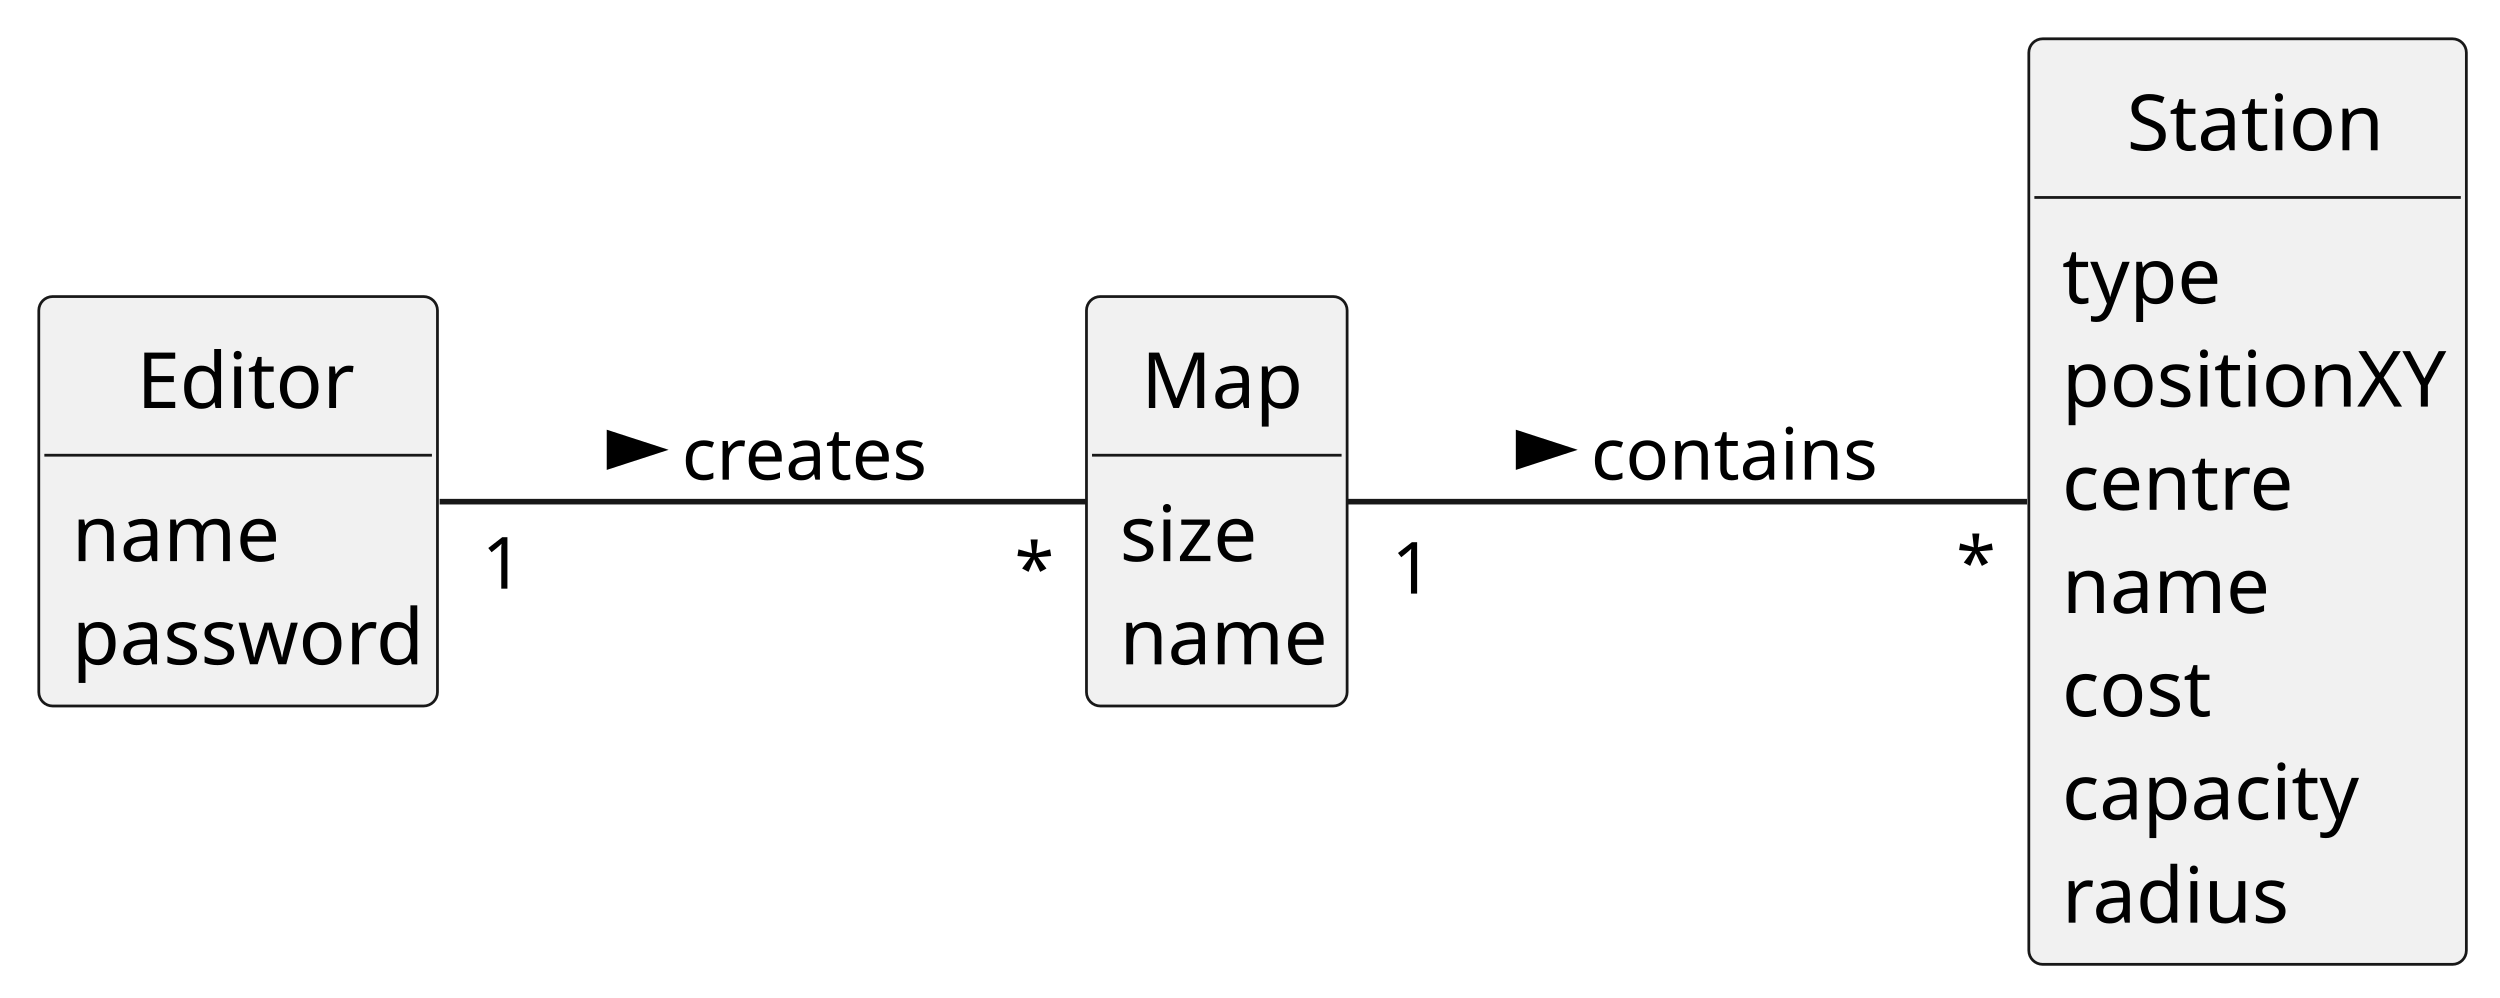
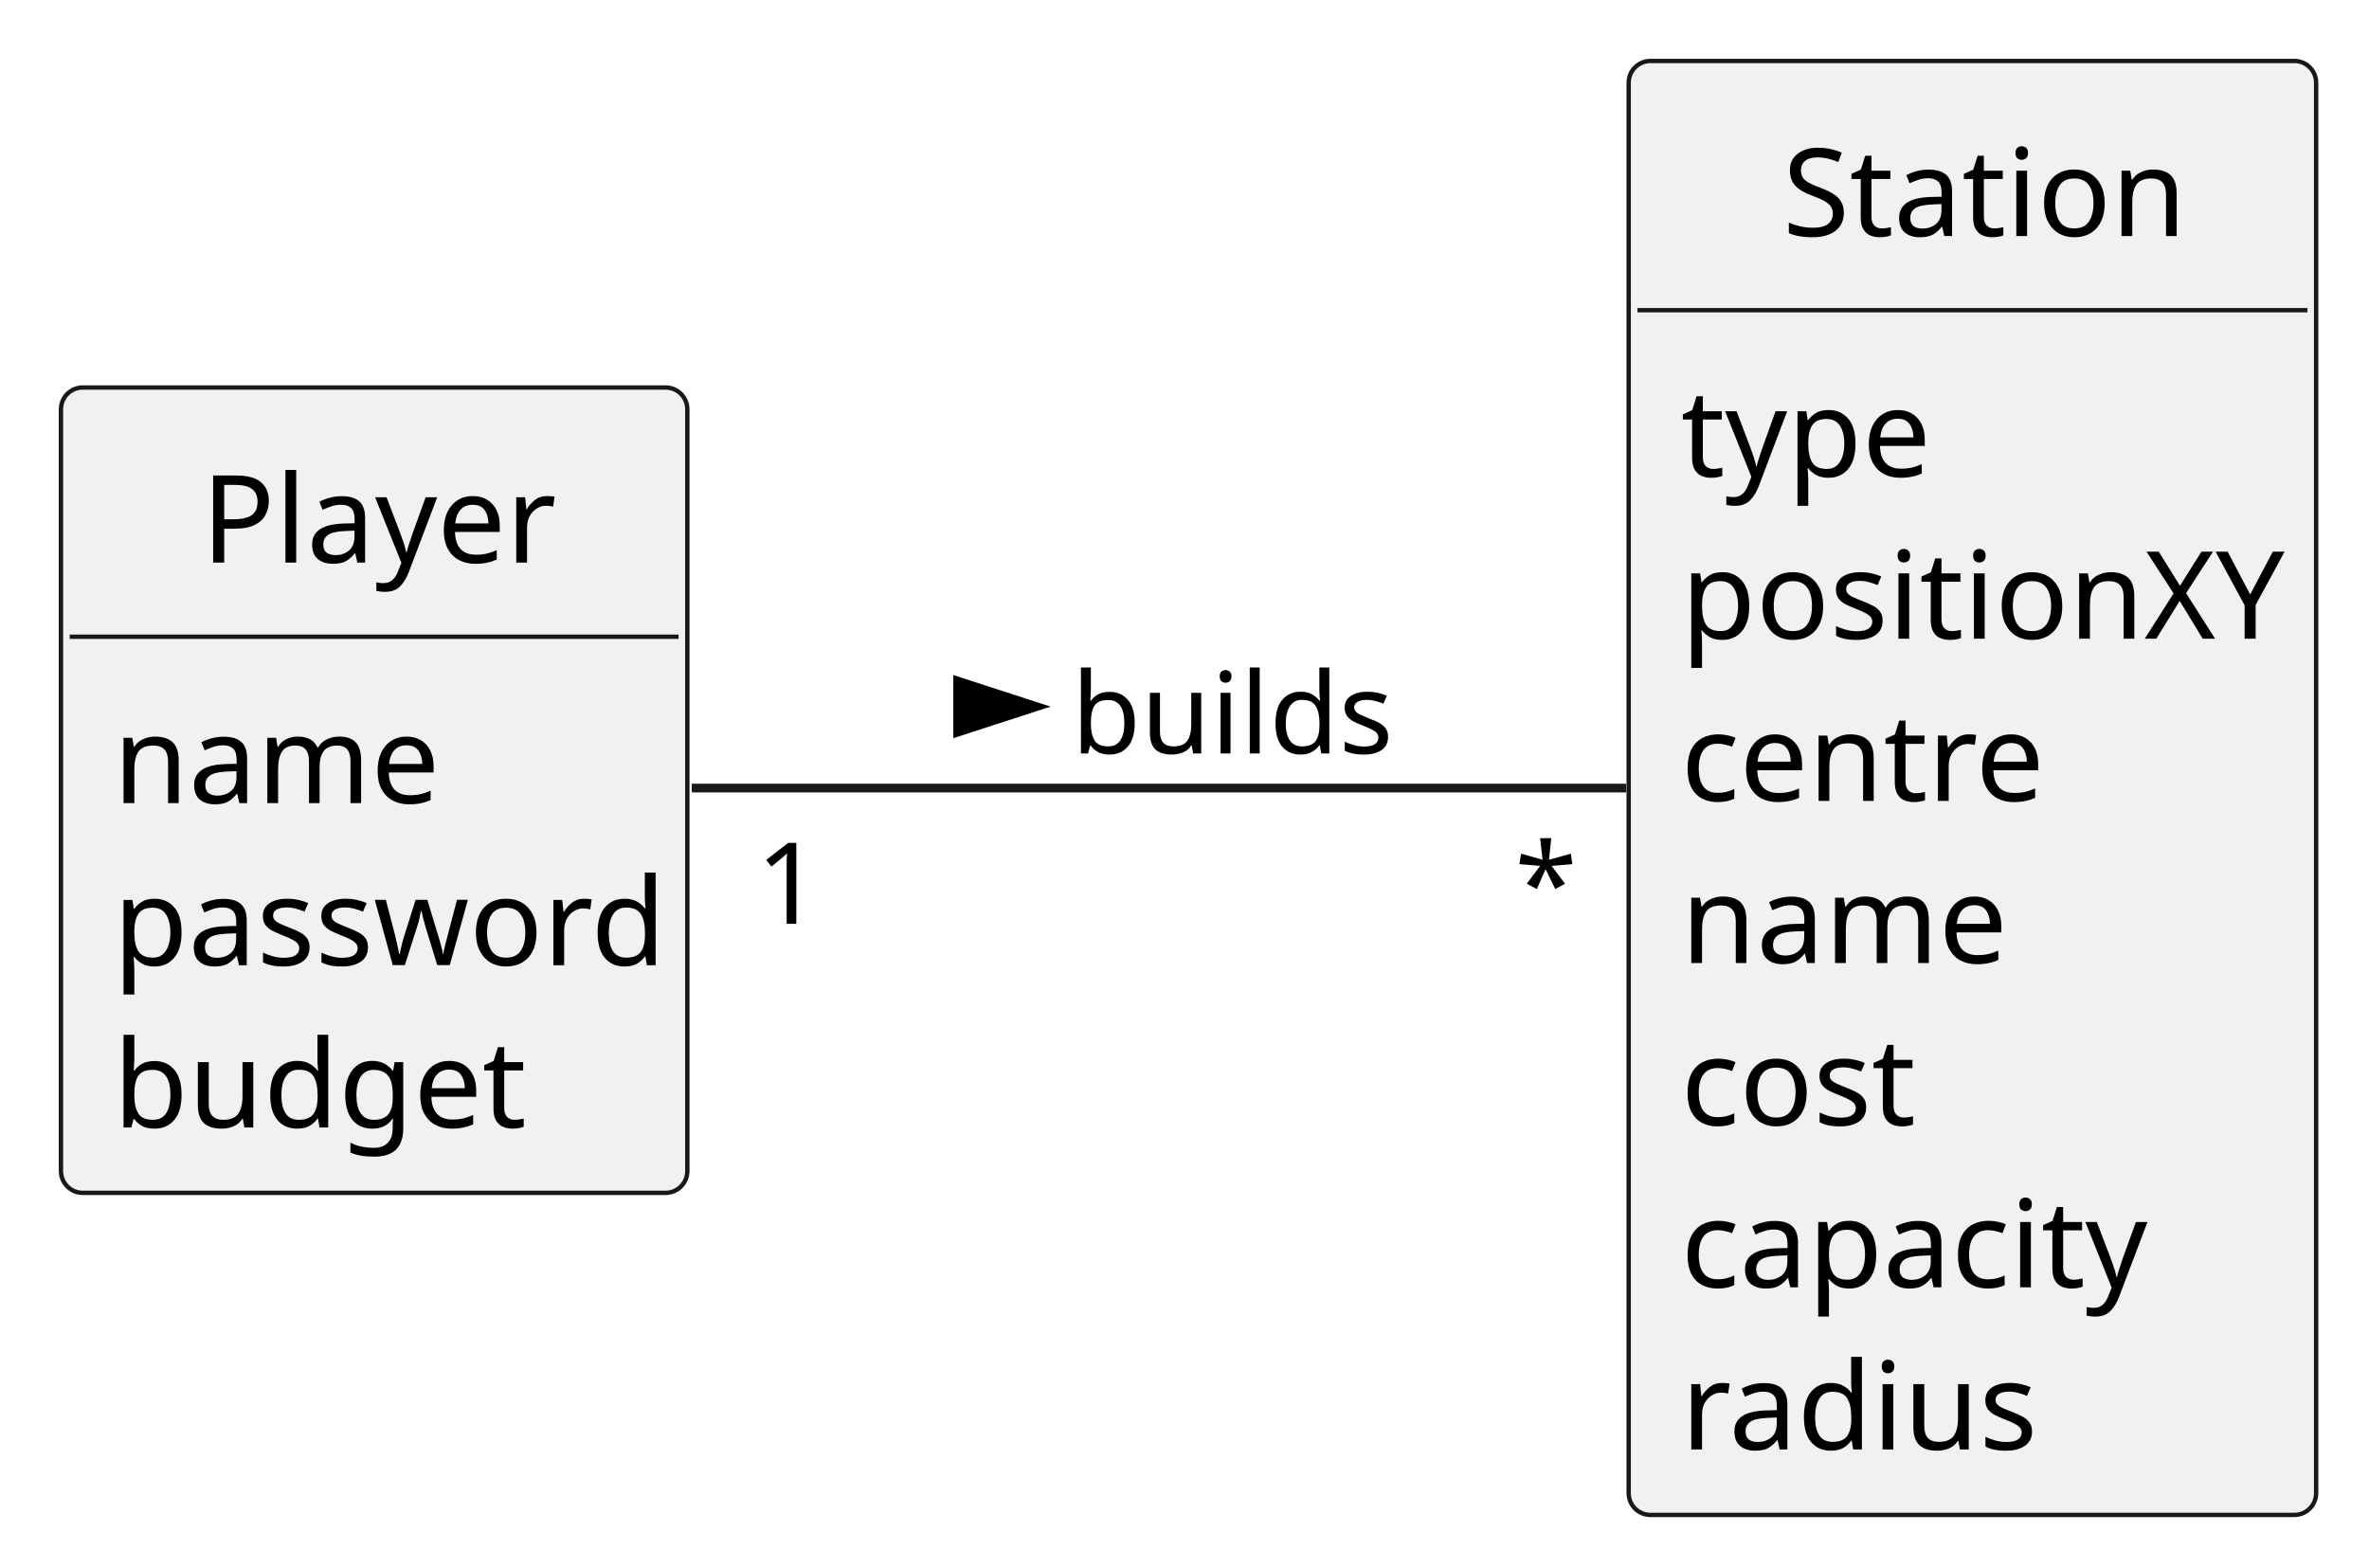
- <svg xmlns="http://www.w3.org/2000/svg" contentStyleType="text/css" height="180px" preserveAspectRatio="none" style="width:451px;height:180px;background:#FFFFFF;" version="1.1" viewBox="0 0 451 180" width="451px" zoomAndPan="magnify">
+ <svg xmlns="http://www.w3.org/2000/svg" contentStyleType="text/css" height="180px" preserveAspectRatio="none" style="width:272px;height:180px;background:#FFFFFF;" version="1.1" viewBox="0 0 272 180" width="272px" zoomAndPan="magnify">
  <defs />
  <g>
-     <g id="elem_Editor">
-       <rect codeLine="12" fill="#F1F1F1" height="73.863" id="Editor" rx="2.5" ry="2.5" style="stroke:#181818;stroke-width:0.5;" width="71.917" x="7" y="53.5" />
-       <text fill="#000000" font-family="sans-serif" font-size="14" lengthAdjust="spacing" textLength="36.572" x="24.672" y="73.607">Editor</text>
-       <line style="stroke:#181818;stroke-width:0.5;" x1="8" x2="77.917" y1="82.121" y2="82.121" />
-       <text fill="#000000" font-family="sans-serif" font-size="14" lengthAdjust="spacing" textLength="35.02" x="13" y="101.228">name</text>
-       <text fill="#000000" font-family="sans-serif" font-size="14" lengthAdjust="spacing" textLength="59.917" x="13" y="119.85">password</text>
-     </g>
-     <g id="elem_Map">
-       <rect codeLine="17" fill="#F1F1F1" height="73.863" id="Map" rx="2.5" ry="2.5" style="stroke:#181818;stroke-width:0.5;" width="47.02" x="196" y="53.5" />
-       <text fill="#000000" font-family="sans-serif" font-size="14" lengthAdjust="spacing" textLength="27.234" x="205.893" y="73.607">Map</text>
-       <line style="stroke:#181818;stroke-width:0.5;" x1="197" x2="242.02" y1="82.121" y2="82.121" />
-       <text fill="#000000" font-family="sans-serif" font-size="14" lengthAdjust="spacing" textLength="24.896" x="202" y="101.228">size</text>
-       <text fill="#000000" font-family="sans-serif" font-size="14" lengthAdjust="spacing" textLength="35.02" x="202" y="119.85">name</text>
+     <g id="elem_Player">
+       <rect codeLine="12" fill="#F1F1F1" height="92.484" id="Player" rx="2.5" ry="2.5" style="stroke:#181818;stroke-width:0.5;" width="71.917" x="7" y="44.5" />
+       <text fill="#000000" font-family="sans-serif" font-size="14" lengthAdjust="spacing" textLength="39.683" x="23.117" y="64.607">Player</text>
+       <line style="stroke:#181818;stroke-width:0.5;" x1="8" x2="77.917" y1="73.121" y2="73.121" />
+       <text fill="#000000" font-family="sans-serif" font-size="14" lengthAdjust="spacing" textLength="35.02" x="13" y="92.228">name</text>
+       <text fill="#000000" font-family="sans-serif" font-size="14" lengthAdjust="spacing" textLength="59.917" x="13" y="110.85">password</text>
+       <text fill="#000000" font-family="sans-serif" font-size="14" lengthAdjust="spacing" textLength="42.82" x="13" y="129.471">budget</text>
    </g>
    <g id="elem_Station">
-       <rect codeLine="22" fill="#F1F1F1" height="166.969" id="Station" rx="2.5" ry="2.5" style="stroke:#181818;stroke-width:0.5;" width="78.931" x="366" y="7" />
-       <text fill="#000000" font-family="sans-serif" font-size="14" lengthAdjust="spacing" textLength="43.586" x="383.672" y="27.107">Station</text>
-       <line style="stroke:#181818;stroke-width:0.5;" x1="367" x2="443.931" y1="35.621" y2="35.621" />
-       <text fill="#000000" font-family="sans-serif" font-size="14" lengthAdjust="spacing" textLength="26.462" x="372" y="54.728">type</text>
-       <text fill="#000000" font-family="sans-serif" font-size="14" lengthAdjust="spacing" textLength="66.931" x="372" y="73.35">positionXY</text>
-       <text fill="#000000" font-family="sans-serif" font-size="14" lengthAdjust="spacing" textLength="38.91" x="372" y="91.971">centre</text>
-       <text fill="#000000" font-family="sans-serif" font-size="14" lengthAdjust="spacing" textLength="35.02" x="372" y="110.592">name</text>
-       <text fill="#000000" font-family="sans-serif" font-size="14" lengthAdjust="spacing" textLength="25.676" x="372" y="129.213">cost</text>
-       <text fill="#000000" font-family="sans-serif" font-size="14" lengthAdjust="spacing" textLength="51.358" x="372" y="147.834">capacity</text>
-       <text fill="#000000" font-family="sans-serif" font-size="14" lengthAdjust="spacing" textLength="38.131" x="372" y="166.455">radius</text>
+       <rect codeLine="19" fill="#F1F1F1" height="166.969" id="Station" rx="2.5" ry="2.5" style="stroke:#181818;stroke-width:0.5;" width="78.931" x="187" y="7" />
+       <text fill="#000000" font-family="sans-serif" font-size="14" lengthAdjust="spacing" textLength="43.586" x="204.672" y="27.107">Station</text>
+       <line style="stroke:#181818;stroke-width:0.5;" x1="188" x2="264.931" y1="35.621" y2="35.621" />
+       <text fill="#000000" font-family="sans-serif" font-size="14" lengthAdjust="spacing" textLength="26.462" x="193" y="54.728">type</text>
+       <text fill="#000000" font-family="sans-serif" font-size="14" lengthAdjust="spacing" textLength="66.931" x="193" y="73.35">positionXY</text>
+       <text fill="#000000" font-family="sans-serif" font-size="14" lengthAdjust="spacing" textLength="38.91" x="193" y="91.971">centre</text>
+       <text fill="#000000" font-family="sans-serif" font-size="14" lengthAdjust="spacing" textLength="35.02" x="193" y="110.592">name</text>
+       <text fill="#000000" font-family="sans-serif" font-size="14" lengthAdjust="spacing" textLength="25.676" x="193" y="129.213">cost</text>
+       <text fill="#000000" font-family="sans-serif" font-size="14" lengthAdjust="spacing" textLength="51.358" x="193" y="147.834">capacity</text>
+       <text fill="#000000" font-family="sans-serif" font-size="14" lengthAdjust="spacing" textLength="38.131" x="193" y="166.455">radius</text>
    </g>
-     <g id="link_Editor_Map">
-       <path codeLine="32" d="M79.31,90.5 C114.17,90.5 166.41,90.5 195.98,90.5 " fill="none" id="Editor-Map" style="stroke:#181818;stroke-width:1.0;" />
+     <g id="link_Player_Station">
+       <path codeLine="30" d="M79.43,90.5 C110.27,90.5 154.91,90.5 186.71,90.5 " fill="none" id="Player-Station" style="stroke:#181818;stroke-width:1.0;" />
      <polygon fill="#000000" points="119,81.145,109.955,78.207,109.955,84.084,119,81.145" style="stroke:#000000;stroke-width:1.0;" />
-       <text fill="#000000" font-family="sans-serif" font-size="13" lengthAdjust="spacing" textLength="42.631" x="123" y="86.528">creates</text>
-       <text fill="#000000" font-family="sans-serif" font-size="13" lengthAdjust="spacing" textLength="7.23" x="86.929" y="106.189">1</text>
-       <text fill="#000000" font-family="sans-serif" font-size="13" lengthAdjust="spacing" textLength="5.059" x="183.017" y="107.197">*</text>
-     </g>
-     <g id="link_Map_Station">
-       <path codeLine="33" d="M243.06,90.5 C273.58,90.5 328.46,90.5 365.68,90.5 " fill="none" id="Map-Station" style="stroke:#181818;stroke-width:1.0;" />
-       <polygon fill="#000000" points="283,81.145,273.955,78.207,273.955,84.084,283,81.145" style="stroke:#000000;stroke-width:1.0;" />
-       <text fill="#000000" font-family="sans-serif" font-size="13" lengthAdjust="spacing" textLength="48.42" x="287" y="86.528">contains</text>
-       <text fill="#000000" font-family="sans-serif" font-size="13" lengthAdjust="spacing" textLength="7.23" x="251.04" y="107.088">1</text>
-       <text fill="#000000" font-family="sans-serif" font-size="13" lengthAdjust="spacing" textLength="5.059" x="352.889" y="106.125">*</text>
+       <text fill="#000000" font-family="sans-serif" font-size="13" lengthAdjust="spacing" textLength="33.966" x="123" y="86.528">builds</text>
+       <text fill="#000000" font-family="sans-serif" font-size="13" lengthAdjust="spacing" textLength="7.23" x="86.821" y="106.078">1</text>
+       <text fill="#000000" font-family="sans-serif" font-size="13" lengthAdjust="spacing" textLength="5.059" x="173.925" y="106.125">*</text>
    </g>
  </g>
</svg>
